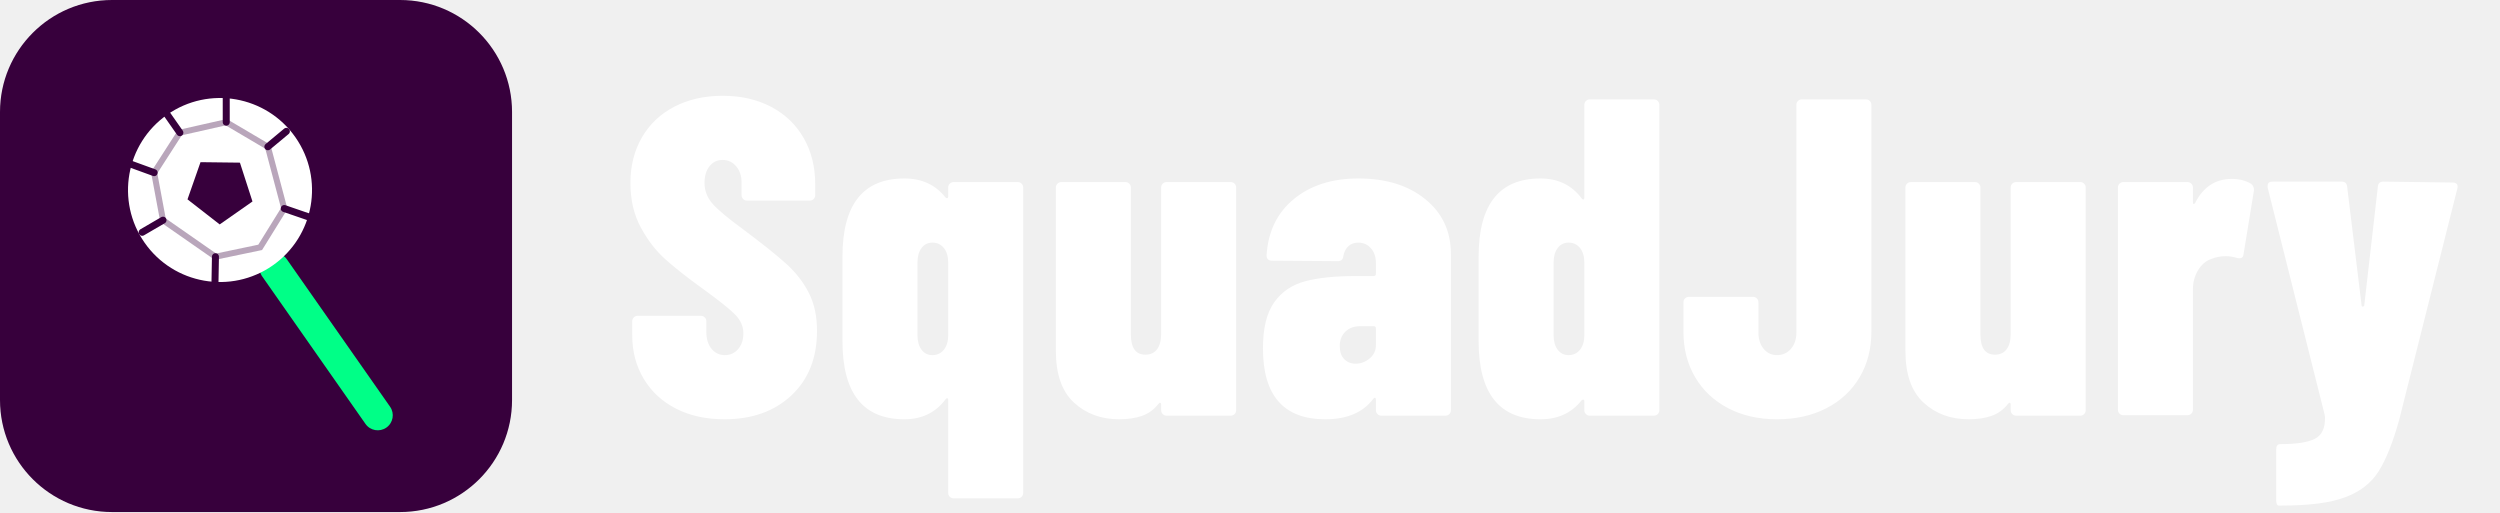
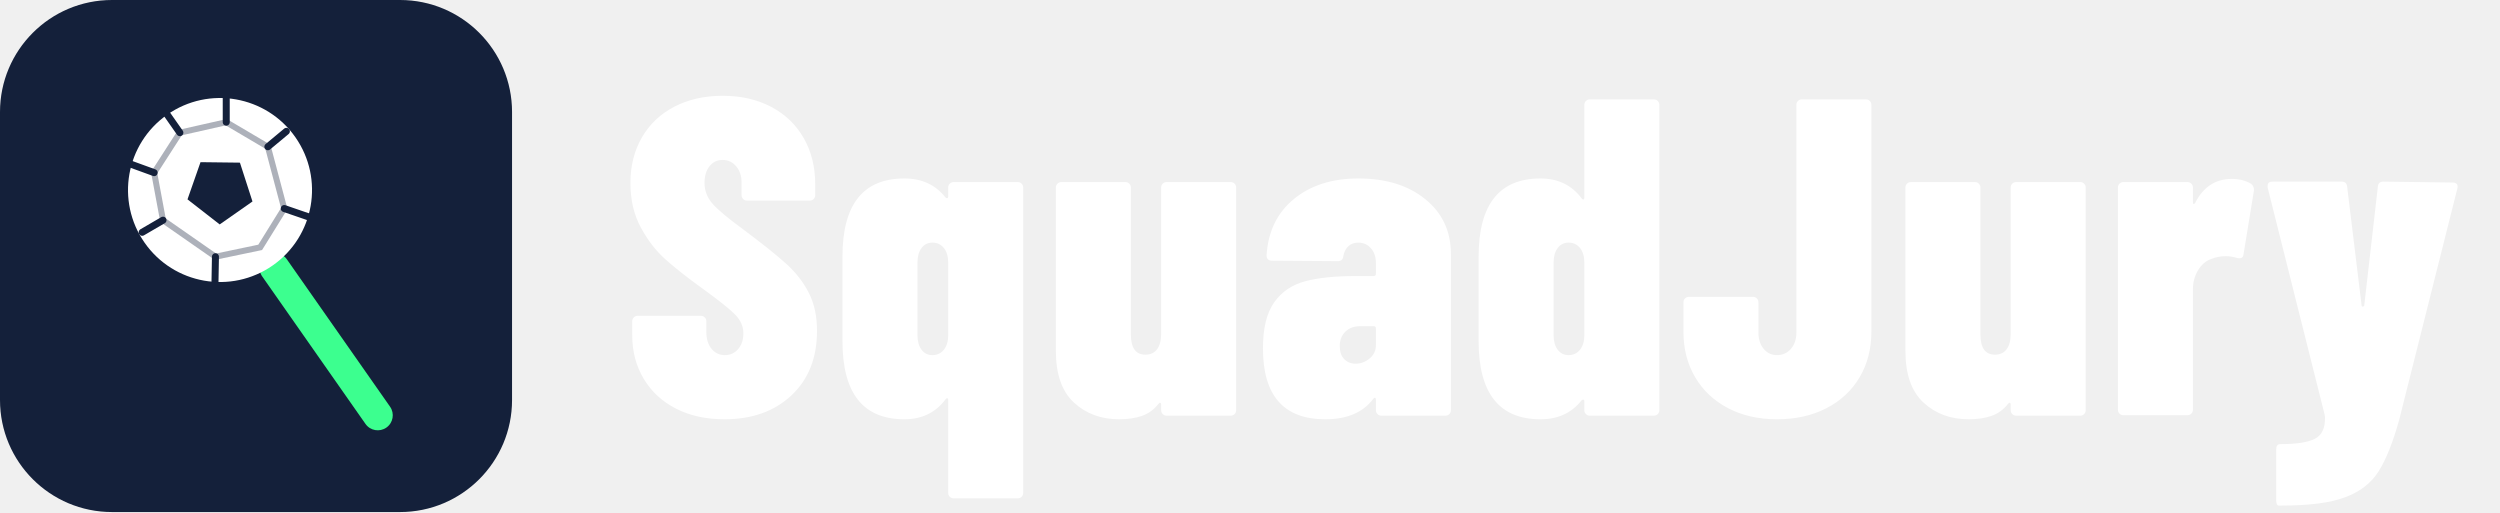
<svg xmlns="http://www.w3.org/2000/svg" viewBox="0 0 830 170" width="830" height="170">
  <svg x="0" y="0" width="170" height="170" viewBox="0 0 512 512">
    <defs />
-     <rect width="512" height="512" rx="112" fill="#37003C" />
+     <rect width="512" height="512" rx="112" fill="#14203A" />
    <g transform="translate(220 190) rotate(-35)">
-       <rect x="-15" y="80" width="30" height="210" rx="15" fill="#00FF87" />
+       <rect x="-15" y="80" width="30" height="210" rx="15" fill="#3CFF8F" />
      <circle cx="0" cy="0" r="92" fill="#FFFFFF" />
-       <path d="M0 -34 L32 -11 L20 28 L-20 28 L-32 -11 Z" fill="#37003C" />
-       <path d="M0 -92 L0 -70 M58 -72 L44 -52 M88 -10 L64 -8 M58 74 L42 52 M-58 74 L-42 52 M-88 -10 L-64 -8 M-58 -72 L-44 -52" stroke="#37003C" stroke-width="7" stroke-linecap="round" />
-       <path d="M0 -70 L-44 -52 L-64 -8 L-42 52 L0 70 L42 52 L64 -8 L44 -52 Z" fill="none" stroke="#37003C" stroke-width="6" stroke-opacity=".35" />
+       <path d="M0 -34 L32 -11 L20 28 L-20 28 L-32 -11 Z" fill="#14203A" />
+       <path d="M0 -92 L0 -70 M58 -72 L44 -52 M88 -10 L64 -8 M58 74 L42 52 M-58 74 L-42 52 M-88 -10 L-64 -8 M-58 -72 L-44 -52" stroke="#14203A" stroke-width="7" stroke-linecap="round" />
+       <path d="M0 -70 L-44 -52 L-64 -8 L-42 52 L0 70 L42 52 L64 -8 L44 -52 Z" fill="none" stroke="#14203A" stroke-width="6" stroke-opacity=".35" />
    </g>
  </svg>
  <g transform="translate(206 138)">
    <path d="M3.9 -26.7V-31.35Q3.9 -32.1 4.425 -32.625Q4.95 -33.15 5.7 -33.15H26.7Q27.45 -33.15 27.975 -32.625Q28.5 -32.1 28.5 -31.35V-27.9Q28.5 -24.3 30.225 -22.2Q31.95 -20.1 34.65 -20.1Q37.35 -20.1 39.075 -22.125Q40.8 -24.15 40.8 -27.3Q40.8 -30.75 38.1 -33.525Q35.4 -36.3 27.3 -42.15Q19.8 -47.55 15.0 -51.825Q10.2 -56.1 6.75 -62.475Q3.3 -68.85 3.3 -77.25Q3.3 -85.8 7.125 -92.4Q10.95 -99.0 17.925 -102.6Q24.9 -106.2 33.9 -106.2Q43.05 -106.2 50.025 -102.525Q57.0 -98.85 60.825 -92.175Q64.65 -85.5 64.65 -76.8V-73.2Q64.65 -72.45 64.125 -71.925Q63.6 -71.4 62.85 -71.4H42.0Q41.25 -71.4 40.725 -71.925Q40.2 -72.45 40.2 -73.2V-77.4Q40.2 -80.7 38.4 -82.8Q36.6 -84.9 33.9 -84.9Q31.2 -84.9 29.55 -82.8Q27.9 -80.7 27.9 -77.25Q27.9 -73.5 30.45 -70.5Q33.0 -67.5 40.8 -61.8Q50.25 -54.75 55.05 -50.4Q59.85 -46.05 62.55 -40.725Q65.25 -35.4 65.25 -28.2Q65.25 -14.7 56.775 -6.75Q48.3 1.2 34.5 1.2Q25.35 1.2 18.45 -2.325Q11.55 -5.85 7.725 -12.225Q3.9 -18.6 3.9 -26.7ZM110.6 -77.55H131.9Q132.65 -77.55 133.175 -77.025Q133.7 -76.5 133.7 -75.75V25.65Q133.7 26.4 133.175 26.925Q132.65 27.45 131.9 27.45H110.6Q109.85 27.45 109.325 26.925Q108.8 26.4 108.8 25.65V-5.25Q108.8 -5.7 108.5 -5.775Q108.2 -5.85 107.9 -5.4Q102.95 1.2 94.25 1.2Q73.7 1.2 73.7 -24.75V-52.8Q73.7 -78.75 94.25 -78.75Q102.95 -78.75 107.9 -72.45Q108.2 -72.15 108.5 -72.225Q108.8 -72.3 108.8 -72.75V-75.75Q108.8 -76.5 109.325 -77.025Q109.85 -77.55 110.6 -77.55ZM108.8 -26.7V-50.85Q108.8 -53.85 107.375 -55.65Q105.95 -57.45 103.55 -57.45Q101.3 -57.45 99.95 -55.65Q98.6 -53.85 98.6 -50.85V-26.7Q98.6 -23.7 99.95 -21.9Q101.3 -20.1 103.55 -20.1Q105.95 -20.1 107.375 -21.9Q108.8 -23.7 108.8 -26.7ZM181.3 -77.55H202.6Q203.35 -77.55 203.875 -77.025Q204.4 -76.5 204.4 -75.75V-1.8Q204.4 -1.05 203.875 -0.525Q203.35 0.0 202.6 0.0H181.3Q180.55 0.0 180.025 -0.525Q179.5 -1.05 179.5 -1.8V-3.75Q179.5 -4.2 179.2 -4.275Q178.9 -4.35 178.6 -3.9Q176.35 -1.05 173.125 0.075Q169.9 1.2 165.55 1.2Q156.55 1.2 150.55 -4.35Q144.55 -9.9 144.55 -21.45V-75.75Q144.55 -76.5 145.075 -77.025Q145.6 -77.55 146.35 -77.55H167.65Q168.4 -77.55 168.925 -77.025Q169.45 -76.5 169.45 -75.75V-27.0Q169.45 -20.25 174.25 -20.25Q176.8 -20.25 178.15 -22.05Q179.5 -23.85 179.5 -27.15V-75.75Q179.5 -76.5 180.025 -77.025Q180.55 -77.55 181.3 -77.55ZM275.7 -53.7V-1.8Q275.7 -1.05 275.175 -0.525Q274.65 0.0 273.9 0.0H252.6Q251.85 0.0 251.325 -0.525Q250.8 -1.05 250.8 -1.8V-5.4Q250.8 -5.85 250.5 -5.925Q250.2 -6.0 249.9 -5.55Q244.8 1.2 234.0 1.2Q213.3 1.2 213.3 -22.35Q213.3 -32.4 217.05 -37.65Q220.8 -42.9 227.325 -44.625Q233.85 -46.35 244.05 -46.35H250.05Q250.8 -46.35 250.8 -47.1V-50.7Q250.8 -53.7 249.15 -55.575Q247.5 -57.45 244.95 -57.45Q243.0 -57.45 241.725 -56.325Q240.45 -55.2 240.0 -53.1Q239.85 -51.3 238.2 -51.3L216.3 -51.45Q214.5 -51.45 214.5 -53.25Q215.25 -65.1 223.575 -71.925Q231.9 -78.75 244.95 -78.75Q258.75 -78.75 267.225 -71.85Q275.7 -64.95 275.7 -53.7ZM250.8 -23.4V-28.95Q250.8 -29.7 250.05 -29.7H245.55Q242.55 -29.7 240.675 -27.9Q238.8 -26.1 238.8 -23.1Q238.8 -20.25 240.3 -18.75Q241.8 -17.25 244.05 -17.25Q246.6 -17.25 248.7 -18.975Q250.8 -20.7 250.8 -23.4ZM321.8 -105.0H343.1Q343.85 -105.0 344.375 -104.475Q344.9 -103.95 344.9 -103.2V-1.8Q344.9 -1.05 344.375 -0.525Q343.85 0.0 343.1 0.0H321.8Q321.05 0.0 320.525 -0.525Q320.0 -1.05 320.0 -1.8V-4.8Q320.0 -5.25 319.7 -5.325Q319.4 -5.4 319.1 -5.1Q314.15 1.2 305.45 1.2Q284.9 1.2 284.9 -24.75V-52.8Q284.9 -78.75 305.45 -78.75Q314.15 -78.75 319.1 -72.15Q319.4 -71.7 319.7 -71.775Q320.0 -71.85 320.0 -72.3V-103.2Q320.0 -103.95 320.525 -104.475Q321.05 -105.0 321.8 -105.0ZM320.0 -26.7V-50.85Q320.0 -53.85 318.575 -55.65Q317.15 -57.45 314.75 -57.45Q312.5 -57.45 311.15 -55.65Q309.8 -53.85 309.8 -50.85V-26.7Q309.8 -23.7 311.15 -21.9Q312.5 -20.1 314.75 -20.1Q317.15 -20.1 318.575 -21.9Q320.0 -23.7 320.0 -26.7ZM352.9 -27.9V-37.65Q352.9 -38.4 353.425 -38.925Q353.95 -39.45 354.7 -39.45H376.0Q376.75 -39.45 377.275 -38.925Q377.8 -38.4 377.8 -37.65V-27.6Q377.8 -24.3 379.525 -22.2Q381.25 -20.1 383.95 -20.1Q386.8 -20.1 388.6 -22.2Q390.4 -24.3 390.4 -27.6V-103.2Q390.4 -103.95 390.925 -104.475Q391.45 -105.0 392.2 -105.0H413.5Q414.25 -105.0 414.775 -104.475Q415.3 -103.95 415.3 -103.2V-27.9Q415.3 -19.35 411.4 -12.75Q407.5 -6.15 400.375 -2.475Q393.25 1.2 383.95 1.2Q374.8 1.2 367.75 -2.475Q360.7 -6.15 356.8 -12.75Q352.9 -19.35 352.9 -27.9ZM463.35 -77.55H484.65Q485.4 -77.55 485.925 -77.025Q486.45 -76.5 486.45 -75.75V-1.8Q486.45 -1.05 485.925 -0.525Q485.4 0.0 484.65 0.0H463.35Q462.6 0.0 462.075 -0.525Q461.55 -1.05 461.55 -1.8V-3.75Q461.55 -4.2 461.25 -4.275Q460.95 -4.35 460.65 -3.9Q458.4 -1.05 455.175 0.075Q451.95 1.2 447.6 1.2Q438.6 1.2 432.6 -4.35Q426.6 -9.9 426.6 -21.45V-75.75Q426.6 -76.5 427.125 -77.025Q427.65 -77.55 428.4 -77.55H449.7Q450.45 -77.55 450.975 -77.025Q451.5 -76.5 451.5 -75.75V-27.0Q451.5 -20.25 456.3 -20.25Q458.85 -20.25 460.2 -22.05Q461.55 -23.85 461.55 -27.15V-75.75Q461.55 -76.5 462.075 -77.025Q462.6 -77.55 463.35 -77.55ZM541.4 -76.95Q542.45 -76.05 542.3 -74.7L538.85 -53.55Q538.7 -51.9 536.75 -52.35Q534.65 -52.95 533.0 -52.95Q530.45 -52.95 528.2 -52.05Q525.5 -51.15 523.775 -48.3Q522.05 -45.45 522.05 -42.0V-1.95Q522.05 -1.2 521.525 -0.675Q521.0 -0.15 520.25 -0.15H498.95Q498.2 -0.15 497.675 -0.675Q497.15 -1.2 497.15 -1.95V-75.75Q497.15 -76.5 497.675 -77.025Q498.2 -77.55 498.95 -77.55H520.25Q521.0 -77.55 521.525 -77.025Q522.05 -76.5 522.05 -75.75V-70.95Q522.05 -70.35 522.275 -70.275Q522.5 -70.2 522.8 -70.65Q526.85 -78.6 534.95 -78.6Q538.7 -78.6 541.4 -76.95ZM549.7 28.05V11.25Q549.7 9.45 551.05 9.45Q559.15 9.45 562.6 7.65Q566.05 5.85 565.9 0.45L565.75 -0.45L546.85 -75.75V-76.35Q546.85 -77.7 548.5 -77.7H571.45Q573.1 -77.7 573.25 -76.05L578.05 -36.6Q578.05 -36.15 578.5 -36.225Q578.95 -36.3 578.95 -36.75L583.45 -76.05Q583.6 -77.7 585.25 -77.7L608.2 -77.4Q610.3 -77.4 609.85 -75.45L590.5 1.5Q587.35 12.75 583.675 18.525Q580.0 24.3 572.65 27.075Q565.3 29.85 551.5 29.85H550.6Q549.7 29.85 549.7 28.05Z" fill="#FFFFFF" />
  </g>
</svg>
